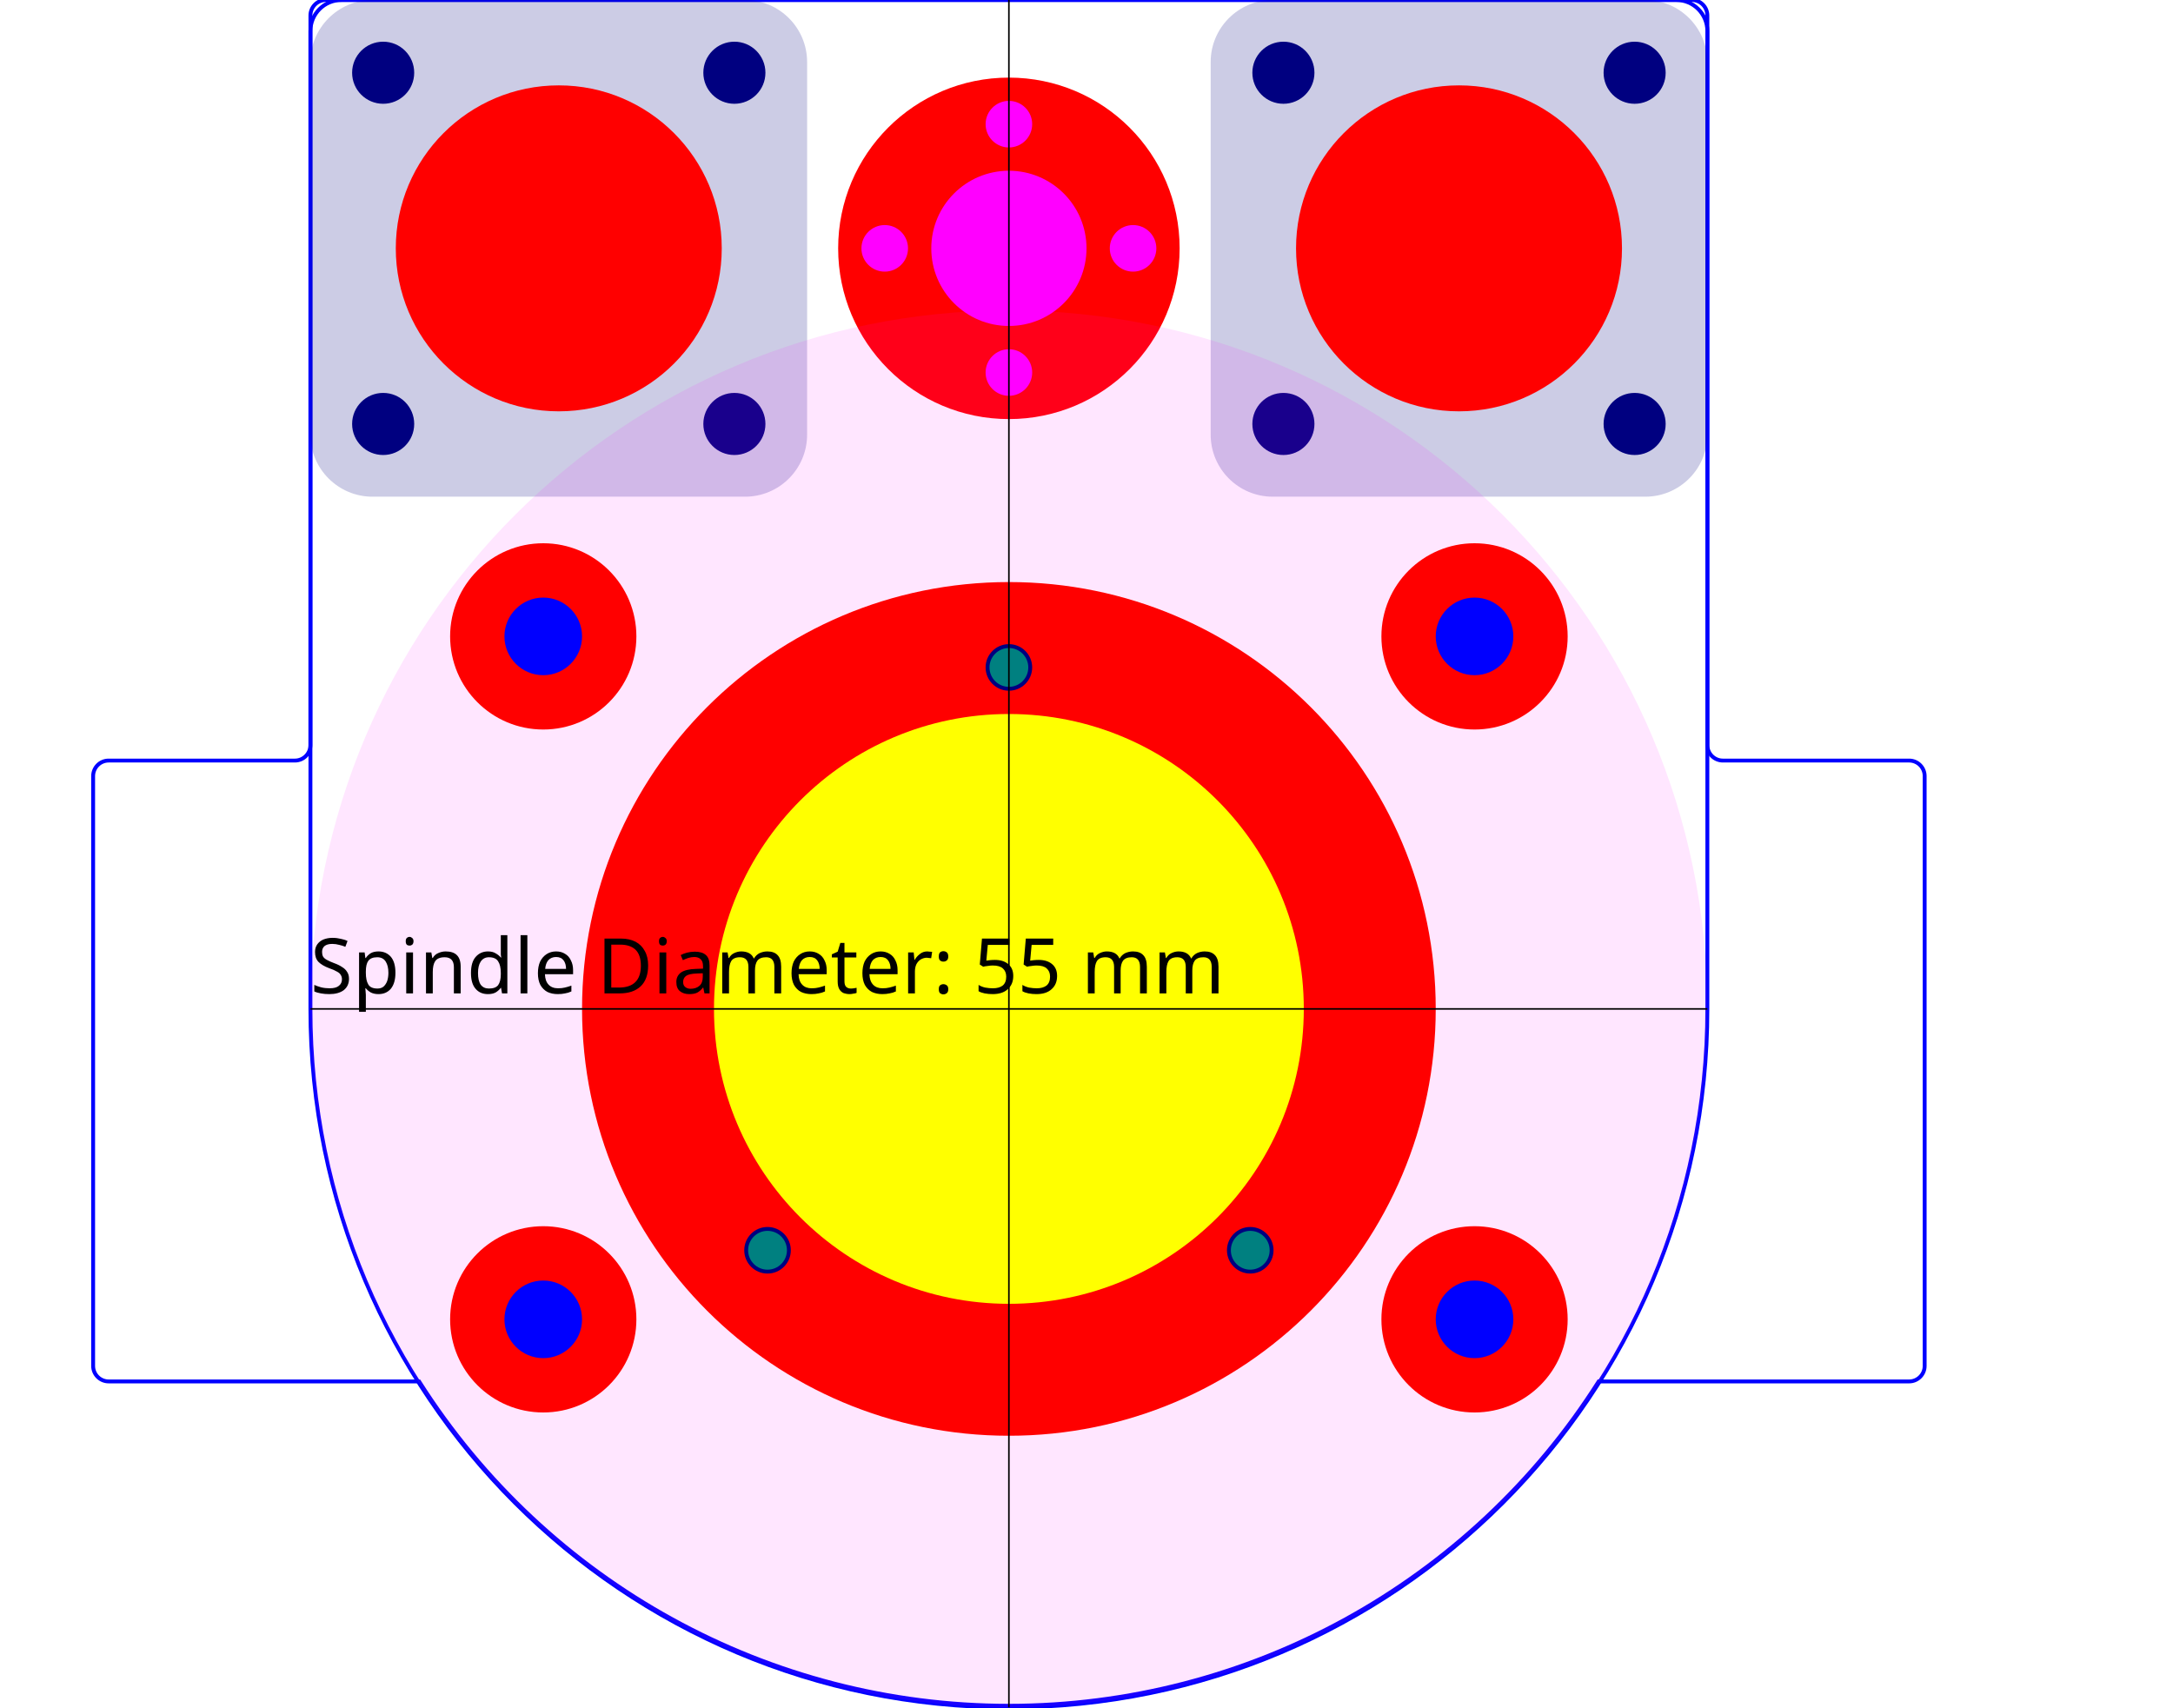
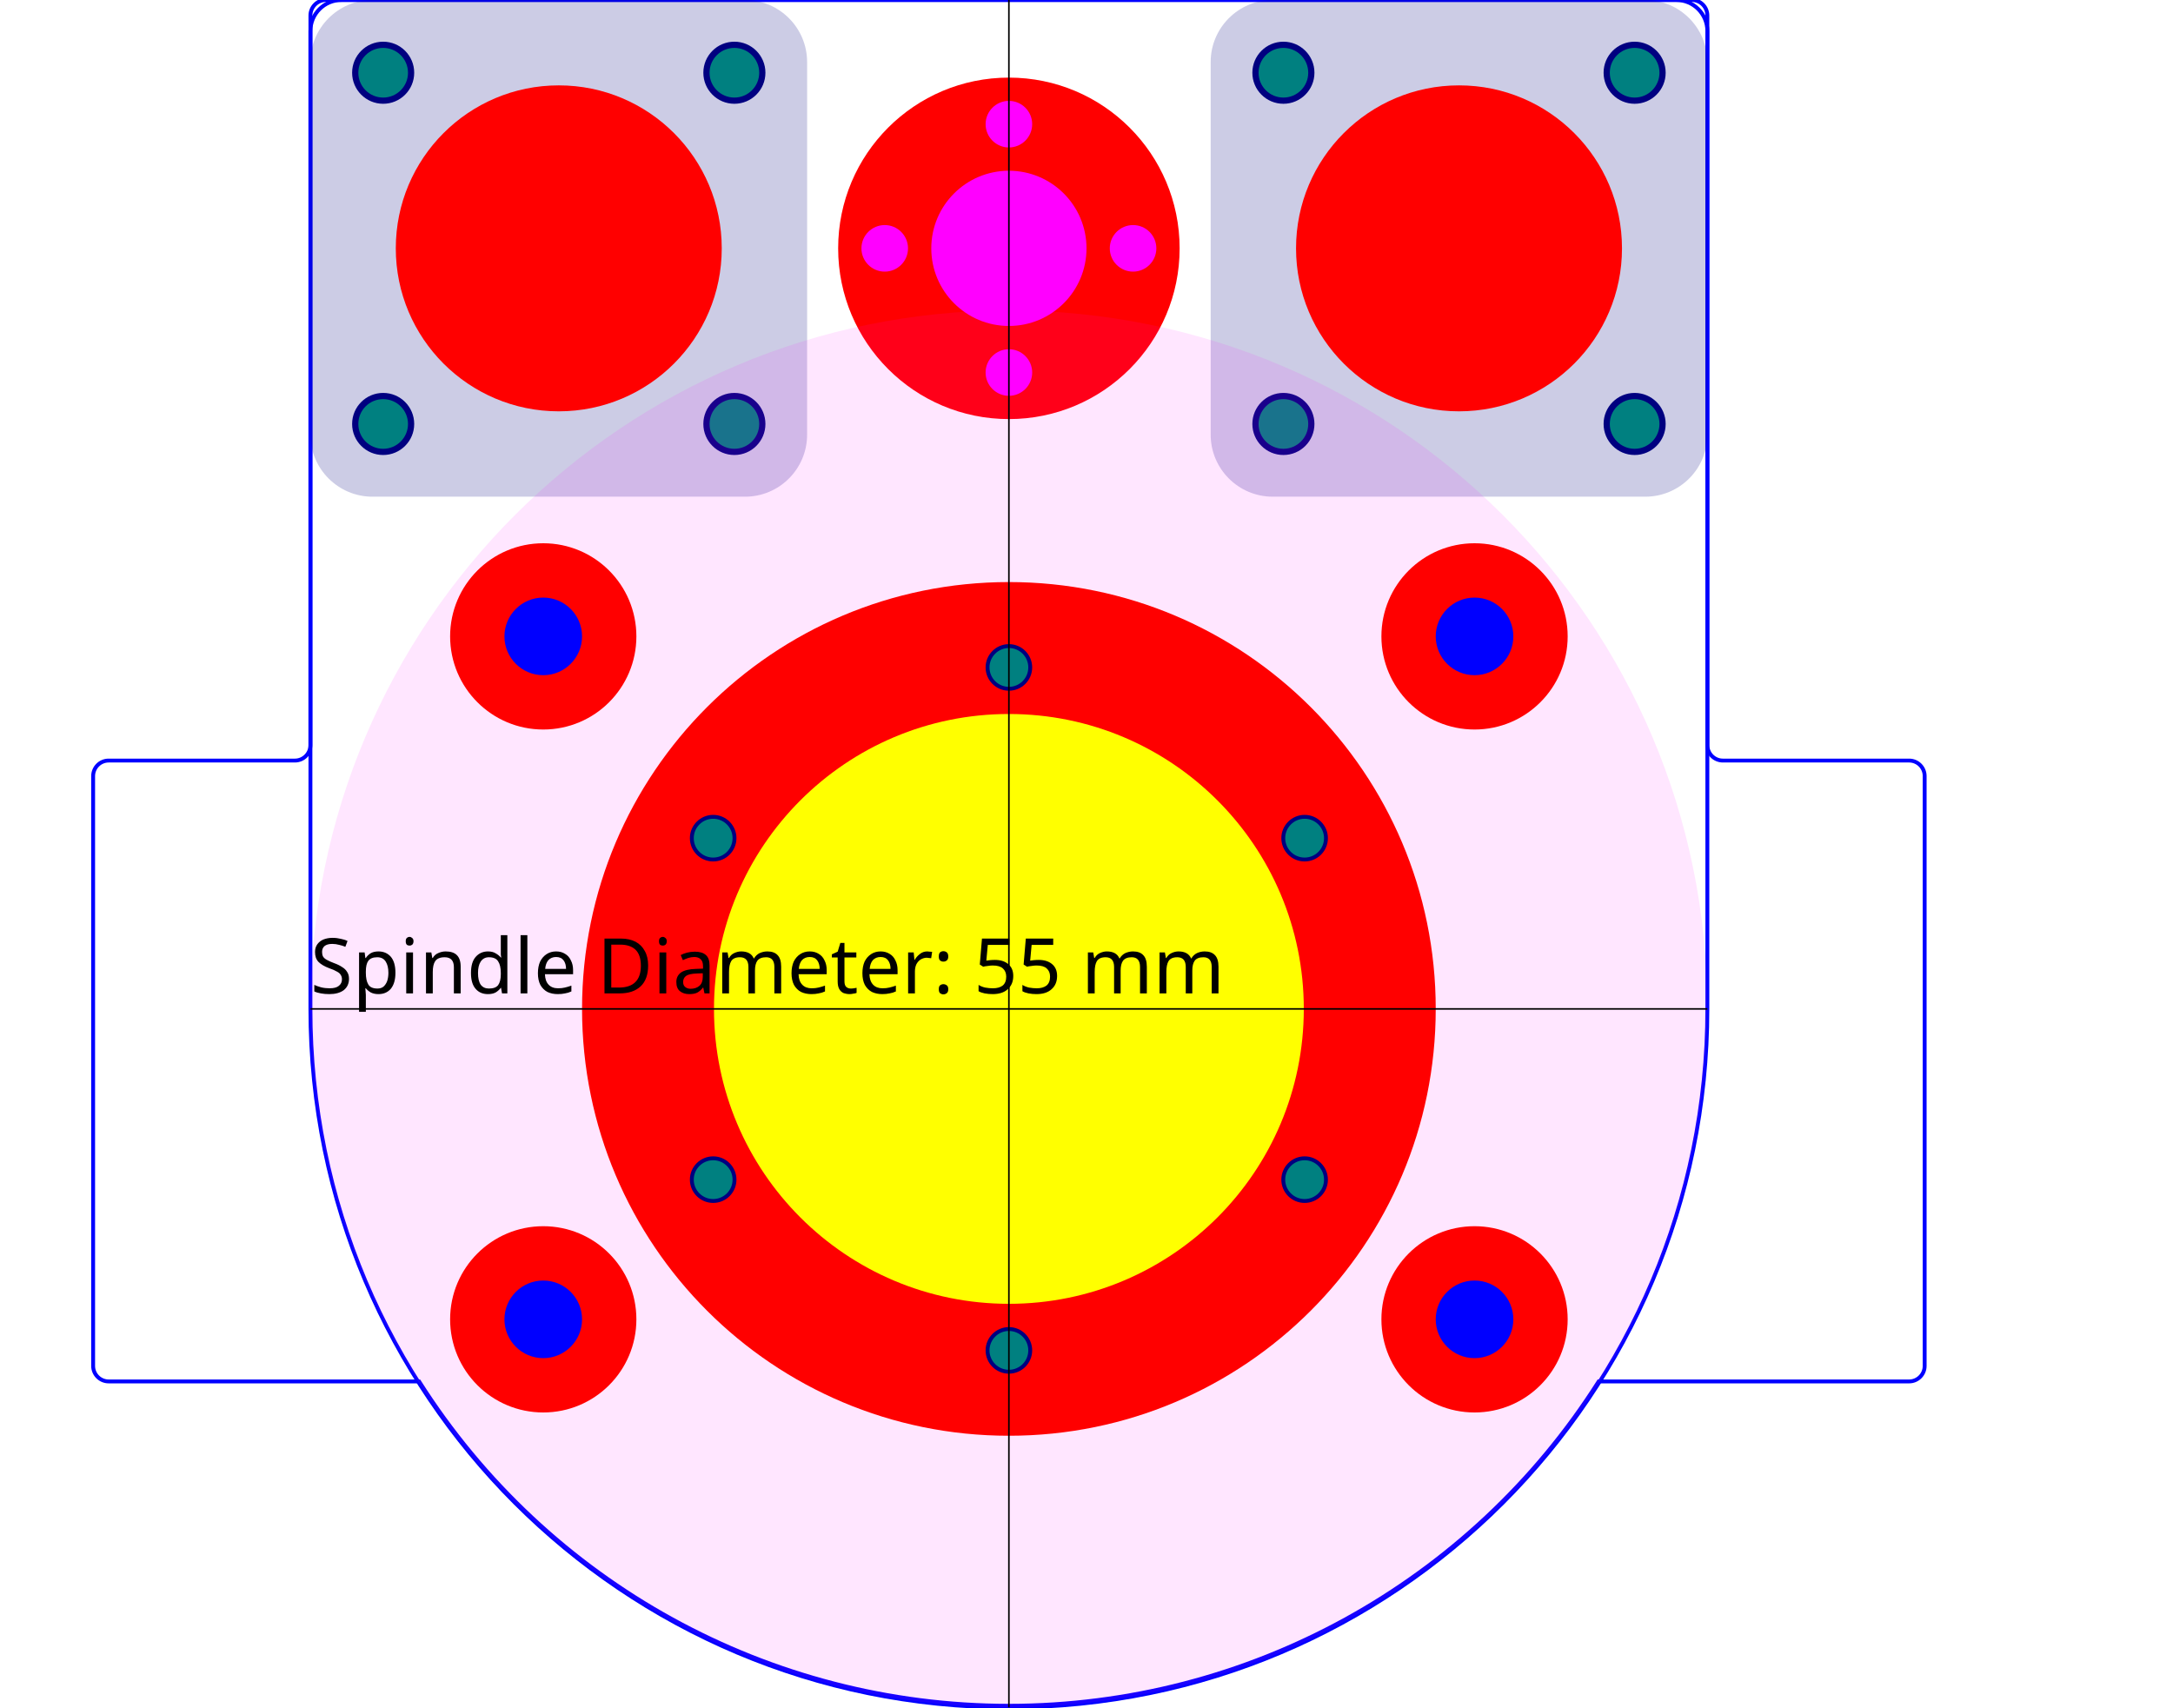
<svg xmlns="http://www.w3.org/2000/svg" version="1.1" width="140mm" height="110mm" viewBox="0 0 140 110" id="spindle-D55-holder-with-clamp">
-   <defs id="defs">
-     <circle id="screw_central_hole_ref" style="fill:#ff0000;fill-opacity:1" cx="0" cy="0" r="11" />
-     <circle id="backlash_item_hole_10.0mm" style="fill:#ff00ff;fill-opacity:1" cx="0" cy="0" r="5.0" />
-     <circle id="backlash_item_screw_3.0mm" style="fill:#ff00ff;fill-opacity:1" cx="0" cy="0" r="1.5" />
-     <rect id="bearing_base_ref" style="fill:#000080;fill-opacity:0.2" width="32" height="32" x="0" y="0" rx="4" ry="4" />
-     <circle id="bearing_cylinder" style="fill:#ff0000;fill-opacity:1" cx="0" cy="0" r="10.5" />
-     <circle id="bearing_screw_4.0mm" style="fill:#000080;fill-opacity:1" cx="0" cy="0" r="2.0" />
-     <circle id="spacer_pocket_6.0mm" style="fill:#ff0000;fill-opacity:1" cx="0" cy="0" r="6" />
-     <circle id="spacer_screw_5.0mm" style="fill:#0000ff;fill-opacity:1" cx="0" cy="0" r="2.5" />
-     <circle id="spindle_screw_3.0mm" style="fill:#000080;fill-opacity:1" cx="0" cy="0" r="1.50" />
-     <circle id="spindle_screw_gew_2.5mm" style="fill:#008080;fill-opacity:1" cx="0" cy="0" r="1.25" />
-   </defs>
  <g id="layer1">
    <path id="contour" d="M 22,0 l 86,0 a 2,2 0 0,1 2,2 l 0,63 a 45,45 0 0,1 -90,0 l 0,-63 a 2,2 0 0,1 2,-2 z" style="fill:none;stroke:#0000ff;stroke-width:0.25" />
    <path id="contour_with_clamps" d="M 21,0 l 88,0 a 1,1 0 0,1 1,1 l 0,47 a 1,1 0 0,0 1,1 l 12,0 a 1,1 0 0,1 1,1 l 0,38 a 1,1 0 0,1 -1,1 l -20,0 a 45,45 0 0,1 -76,0 l -20,0 a 1,1 0 0,1 -1,-1 l 0,-38 a 1,1 0 0,1 1,-1 l 12,0 a 1,1 0 0,0 1,-1 l 0,-47 a 1,1 0 0,1 1,-1" style="fill:none;stroke:#0000ff;stroke-width:0.25" />
    <circle id="screw_central_hole" cx="65.000" cy="16.000" r="11.000" style="fill:#ff0000;fill-opacity:1" />
    <g id="backlash">
      <circle id="backlash_item_hole" cx="65.000" cy="16.000" r="5.000" style="fill:#ff00ff;fill-opacity:1" />
      <circle id="backlash_item_screw_3.0mm_E" cx="73.000" cy="16.000" r="1.500" style="fill:#ff00ff;fill-opacity:1" />
      <circle id="backlash_item_screw_3.0mm_S" cx="65.000" cy="24.000" r="1.500" style="fill:#ff00ff;fill-opacity:1" />
      <circle id="backlash_item_screw_3.0mm_W" cx="57.000" cy="16.000" r="1.500" style="fill:#ff00ff;fill-opacity:1" />
      <circle id="backlash_item_screw_3.0mm_N" cx="65.000" cy="8.000" r="1.500" style="fill:#ff00ff;fill-opacity:1" />
    </g>
    <g id="bearing_1">
      <rect id="bearing_1_base" width="32.000" height="32.000" x="20.000" y="0.000" rx="4.000" ry="4.000" style="fill:#000080;fill-opacity:0.2" />
      <g id="bearing_1_items">
        <circle id="bearing_1_cylinder" cx="36.000" cy="16.000" r="10.500" style="fill:#ff0000;fill-opacity:1" />
        <circle id="bearing_1_screw_4.0mm_SE" cx="47.314" cy="27.314" r="2.000" style="fill:#000080;fill-opacity:1" />
        <circle id="bearing_1_screw_4.0mm_SW" cx="24.686" cy="27.314" r="2.000" style="fill:#000080;fill-opacity:1" />
        <circle id="bearing_1_screw_4.0mm_NW" cx="24.686" cy="4.686" r="2.000" style="fill:#000080;fill-opacity:1" />
        <circle id="bearing_1_screw_4.0mm_NE" cx="47.314" cy="4.686" r="2.000" style="fill:#000080;fill-opacity:1" />
+         <circle id="bearing_1_screw_gew_3.2mm_SE" cx="47.314" cy="27.314" r="1.600" style="fill:#008080;fill-opacity:1" />
+         <circle id="bearing_1_screw_gew_3.2mm_SW" cx="24.686" cy="27.314" r="1.600" style="fill:#008080;fill-opacity:1" />
+         <circle id="bearing_1_screw_gew_3.2mm_NW" cx="24.686" cy="4.686" r="1.600" style="fill:#008080;fill-opacity:1" />
+         <circle id="bearing_1_screw_gew_3.2mm_NE" cx="47.314" cy="4.686" r="1.600" style="fill:#008080;fill-opacity:1" />
      </g>
    </g>
    <g id="bearing_2">
      <rect id="bearing_2_base" width="32.000" height="32.000" x="78.000" y="0.000" rx="4.000" ry="4.000" style="fill:#000080;fill-opacity:0.2" />
      <g id="bearing_2_items">
        <circle id="bearing_2_cylinder" cx="94.000" cy="16.000" r="10.500" style="fill:#ff0000;fill-opacity:1" />
        <circle id="bearing_2_screw_4.0mm_SE" cx="105.314" cy="27.314" r="2.000" style="fill:#000080;fill-opacity:1" />
        <circle id="bearing_2_screw_4.0mm_SW" cx="82.686" cy="27.314" r="2.000" style="fill:#000080;fill-opacity:1" />
        <circle id="bearing_2_screw_4.0mm_NW" cx="82.686" cy="4.686" r="2.000" style="fill:#000080;fill-opacity:1" />
        <circle id="bearing_2_screw_4.0mm_NE" cx="105.314" cy="4.686" r="2.000" style="fill:#000080;fill-opacity:1" />
+         <circle id="bearing_2_screw_gew_3.2mm_SE" cx="105.314" cy="27.314" r="1.600" style="fill:#008080;fill-opacity:1" />
+         <circle id="bearing_2_screw_gew_3.2mm_SW" cx="82.686" cy="27.314" r="1.600" style="fill:#008080;fill-opacity:1" />
+         <circle id="bearing_2_screw_gew_3.2mm_NW" cx="82.686" cy="4.686" r="1.600" style="fill:#008080;fill-opacity:1" />
+         <circle id="bearing_2_screw_gew_3.2mm_NE" cx="105.314" cy="4.686" r="1.600" style="fill:#008080;fill-opacity:1" />
      </g>
    </g>
    <circle id="large_circle_indicator" cx="65.000" cy="65.000" r="45.000" style="fill:#ff00ff;fill-opacity:0.1" />
    <circle id="spindle-hole" cx="65.000" cy="65.000" r="27.500" style="fill:#ff0000;fill-opacity:1" />
    <circle id="spindle-small-base" cx="65.000" cy="65.000" r="19.000" style="fill:#ffff00;fill-opacity:1" />
    <g id="spindle_center">
-       <circle id="spindle_screw_3.0mm_SE" cx="80.550" cy="80.550" r="1.500" style="fill:#000080;fill-opacity:1" />
-       <circle id="spindle_screw_3.0mm_SW" cx="49.450" cy="80.550" r="1.500" style="fill:#000080;fill-opacity:1" />
      <circle id="spindle_screw_3.0mm_NN" cx="65.000" cy="43.000" r="1.500" style="fill:#000080;fill-opacity:1" />
-       <circle id="spindle_screw_gew_2.5mm_SE" cx="80.550" cy="80.550" r="1.250" style="fill:#008080;fill-opacity:1" />
-       <circle id="spindle_screw_gew_2.5mm_SW" cx="49.450" cy="80.550" r="1.250" style="fill:#008080;fill-opacity:1" />
+       <circle id="spindle_screw_3.0mm_1" cx="84.053" cy="54.000" r="1.500" style="fill:#000080;fill-opacity:1" />
+       <circle id="spindle_screw_3.0mm_2" cx="84.053" cy="76.000" r="1.500" style="fill:#000080;fill-opacity:1" />
+       <circle id="spindle_screw_3.0mm_SS" cx="65.000" cy="87.000" r="1.500" style="fill:#000080;fill-opacity:1" />
+       <circle id="spindle_screw_3.0mm_3" cx="45.947" cy="76.000" r="1.500" style="fill:#000080;fill-opacity:1" />
+       <circle id="spindle_screw_3.0mm_4" cx="45.947" cy="54.000" r="1.500" style="fill:#000080;fill-opacity:1" />
      <circle id="spindle_screw_gew_2.5mm_NN" cx="65.000" cy="43.000" r="1.250" style="fill:#008080;fill-opacity:1" />
+       <circle id="spindle_screw_gew_2.5mm_1" cx="84.053" cy="54.000" r="1.250" style="fill:#008080;fill-opacity:1" />
+       <circle id="spindle_screw_gew_2.5mm_2" cx="84.053" cy="76.000" r="1.250" style="fill:#008080;fill-opacity:1" />
+       <circle id="spindle_screw_gew_2.5mm_SS" cx="65.000" cy="87.000" r="1.250" style="fill:#008080;fill-opacity:1" />
+       <circle id="spindle_screw_gew_2.5mm_3" cx="45.947" cy="76.000" r="1.250" style="fill:#008080;fill-opacity:1" />
+       <circle id="spindle_screw_gew_2.5mm_4" cx="45.947" cy="54.000" r="1.250" style="fill:#008080;fill-opacity:1" />
    </g>
    <circle id="spacer_pocket_NW" cx="35.000" cy="41.000" r="6.000" style="fill:#ff0000;fill-opacity:1" />
    <circle id="spacer_pocket_NE" cx="95.000" cy="41.000" r="6.000" style="fill:#ff0000;fill-opacity:1" />
    <circle id="spacer_pocket_SW" cx="35.000" cy="85.000" r="6.000" style="fill:#ff0000;fill-opacity:1" />
    <circle id="spacer_pocket_SE" cx="95.000" cy="85.000" r="6.000" style="fill:#ff0000;fill-opacity:1" />
    <circle id="spacer_screw_5.0mm_NW" cx="35.000" cy="41.000" r="2.500" style="fill:#0000ff;fill-opacity:1" />
    <circle id="spacer_screw_5.0mm_NE" cx="95.000" cy="41.000" r="2.500" style="fill:#0000ff;fill-opacity:1" />
    <circle id="spacer_screw_5.0mm_SW" cx="35.000" cy="85.000" r="2.500" style="fill:#0000ff;fill-opacity:1" />
    <circle id="spacer_screw_5.0mm_SE" cx="95.000" cy="85.000" r="2.500" style="fill:#0000ff;fill-opacity:1" />
    <text id="legend" x="20.000" y="64.000" style="font-style:normal;font-weight:normal;font-size:4.939px;line-height:1.25;font-family:sans-serif;fill:#000000;fill-opacity:1;stroke:none;stroke-width:0.265">
			Spindle Diameter: 55 mm
		</text>
    <path id="horizontal_line" d="M 20,65 L 110,65" style="fill:none;stroke:#000000;stroke-width:0.1" />
    <path id="vertical_line" d="M 65,0 L 65,110" style="fill:none;stroke:#000000;stroke-width:0.1" />
  </g>
</svg>
